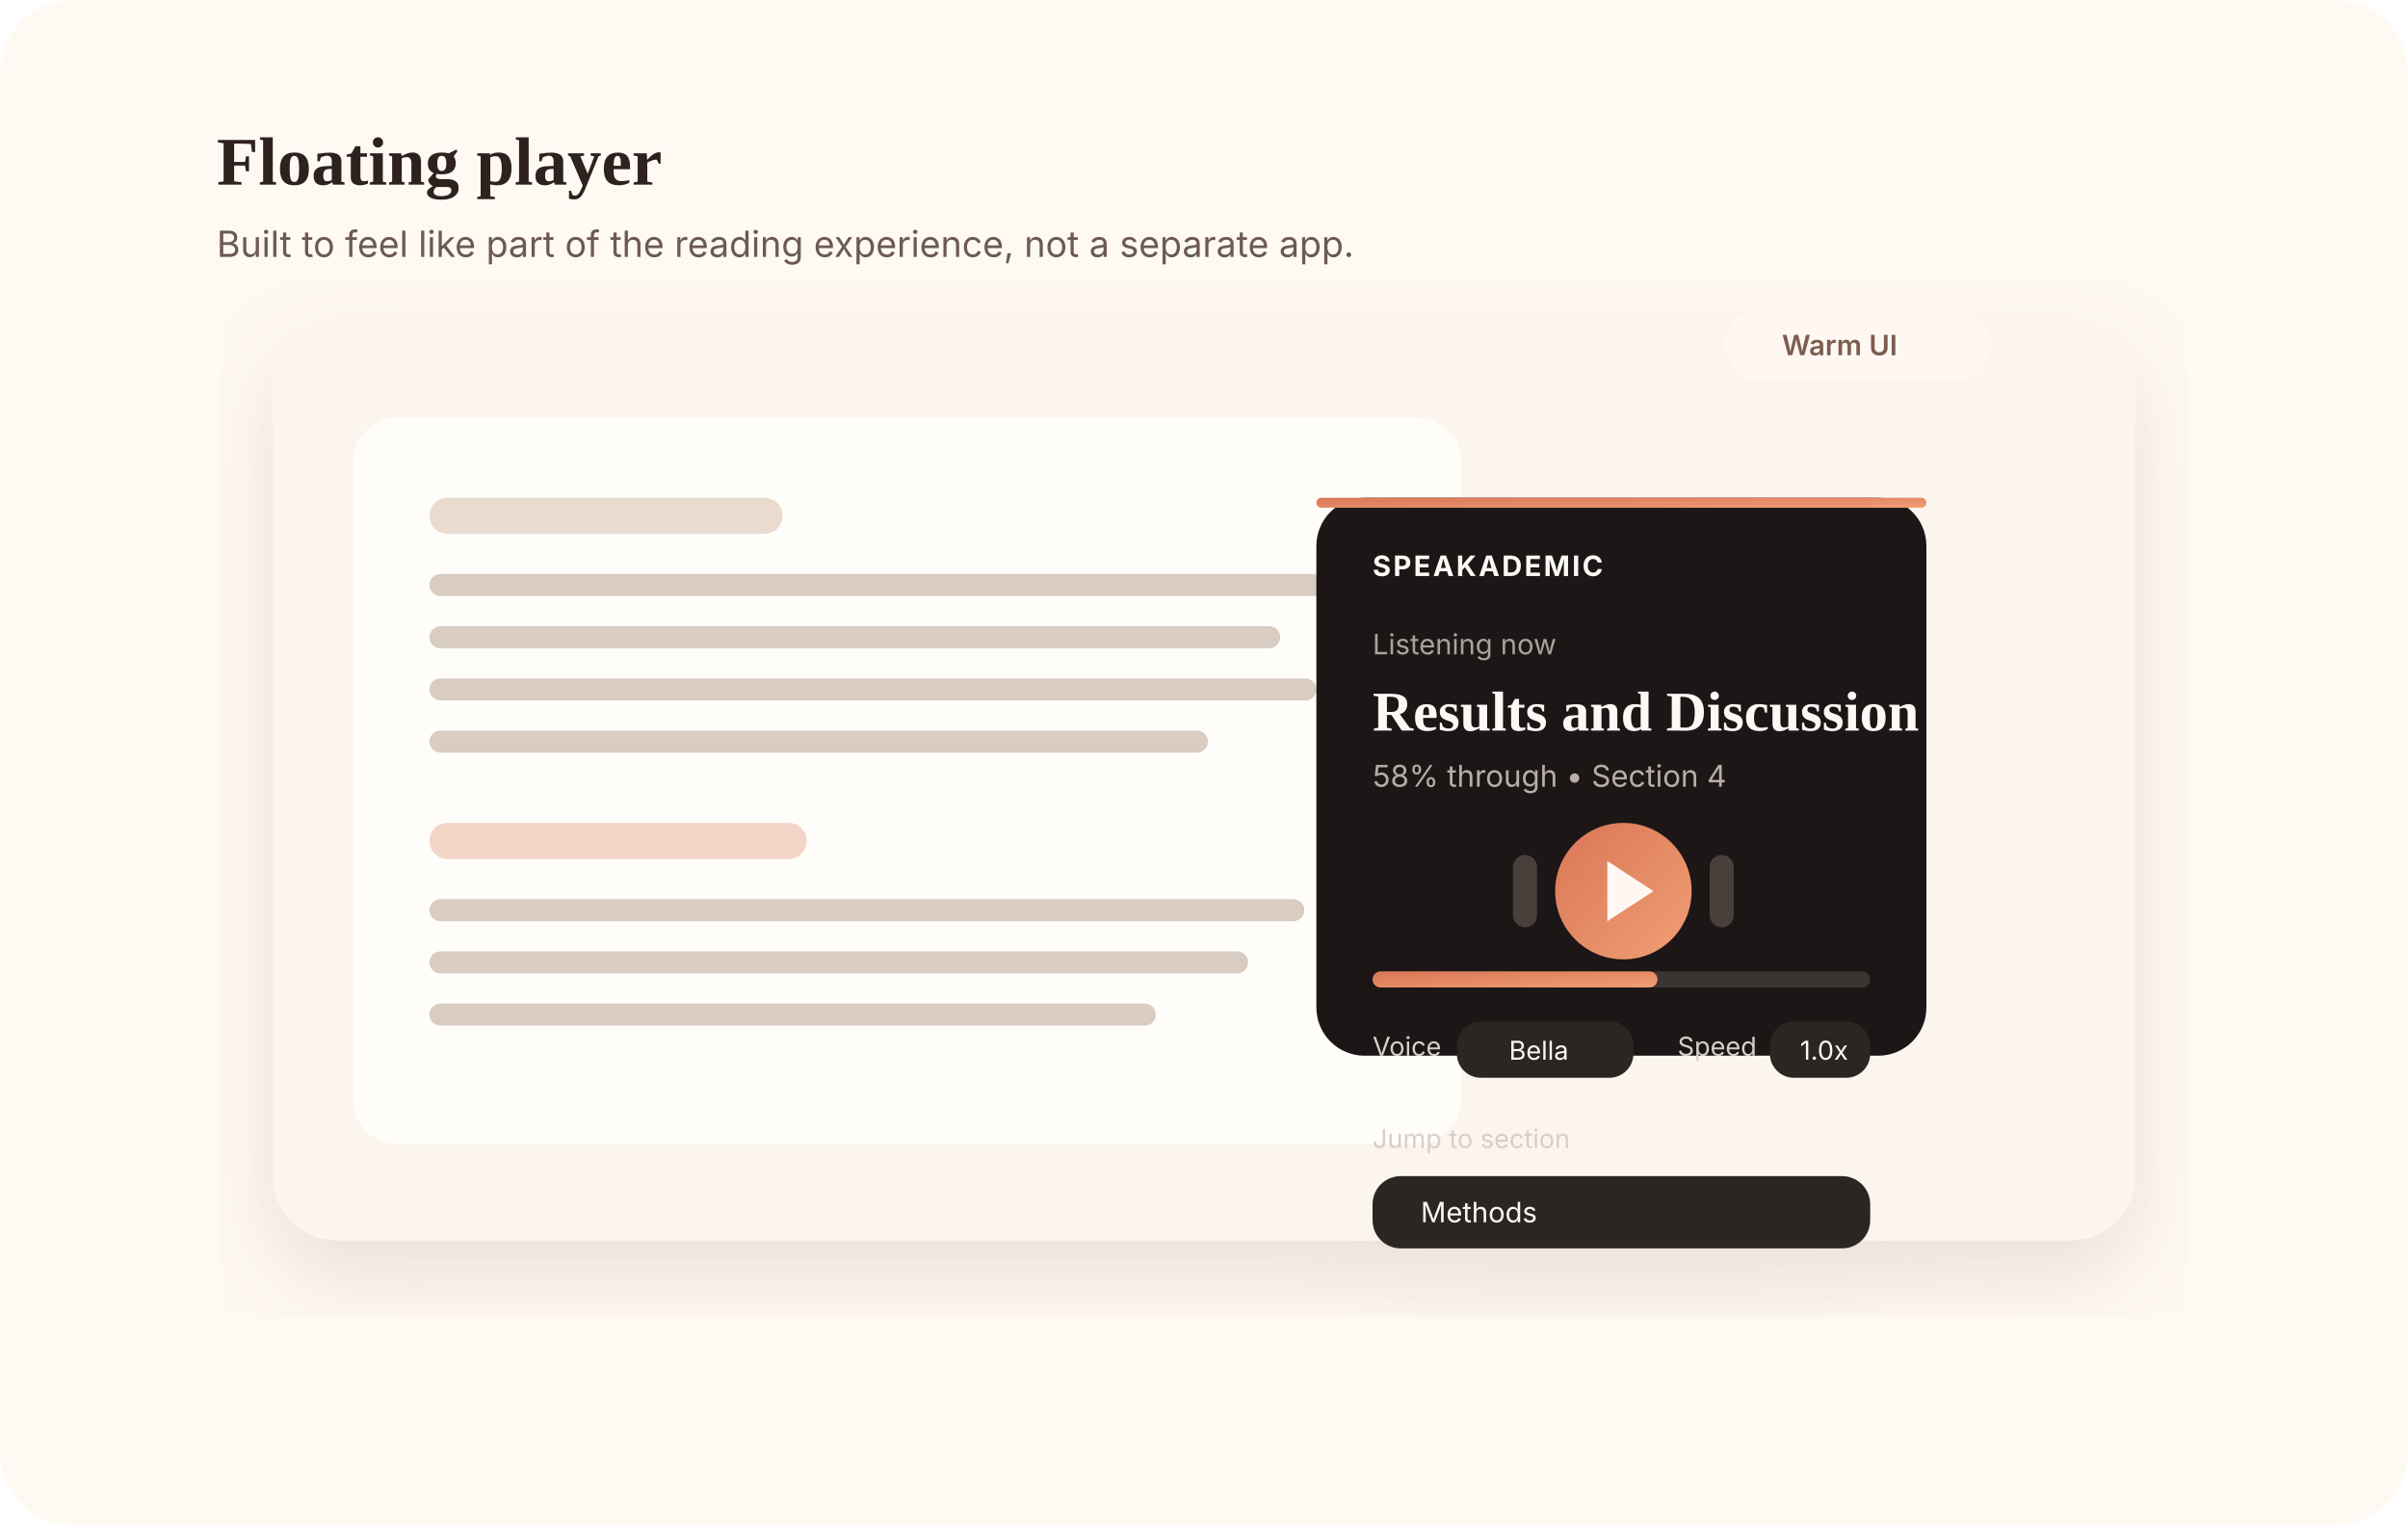
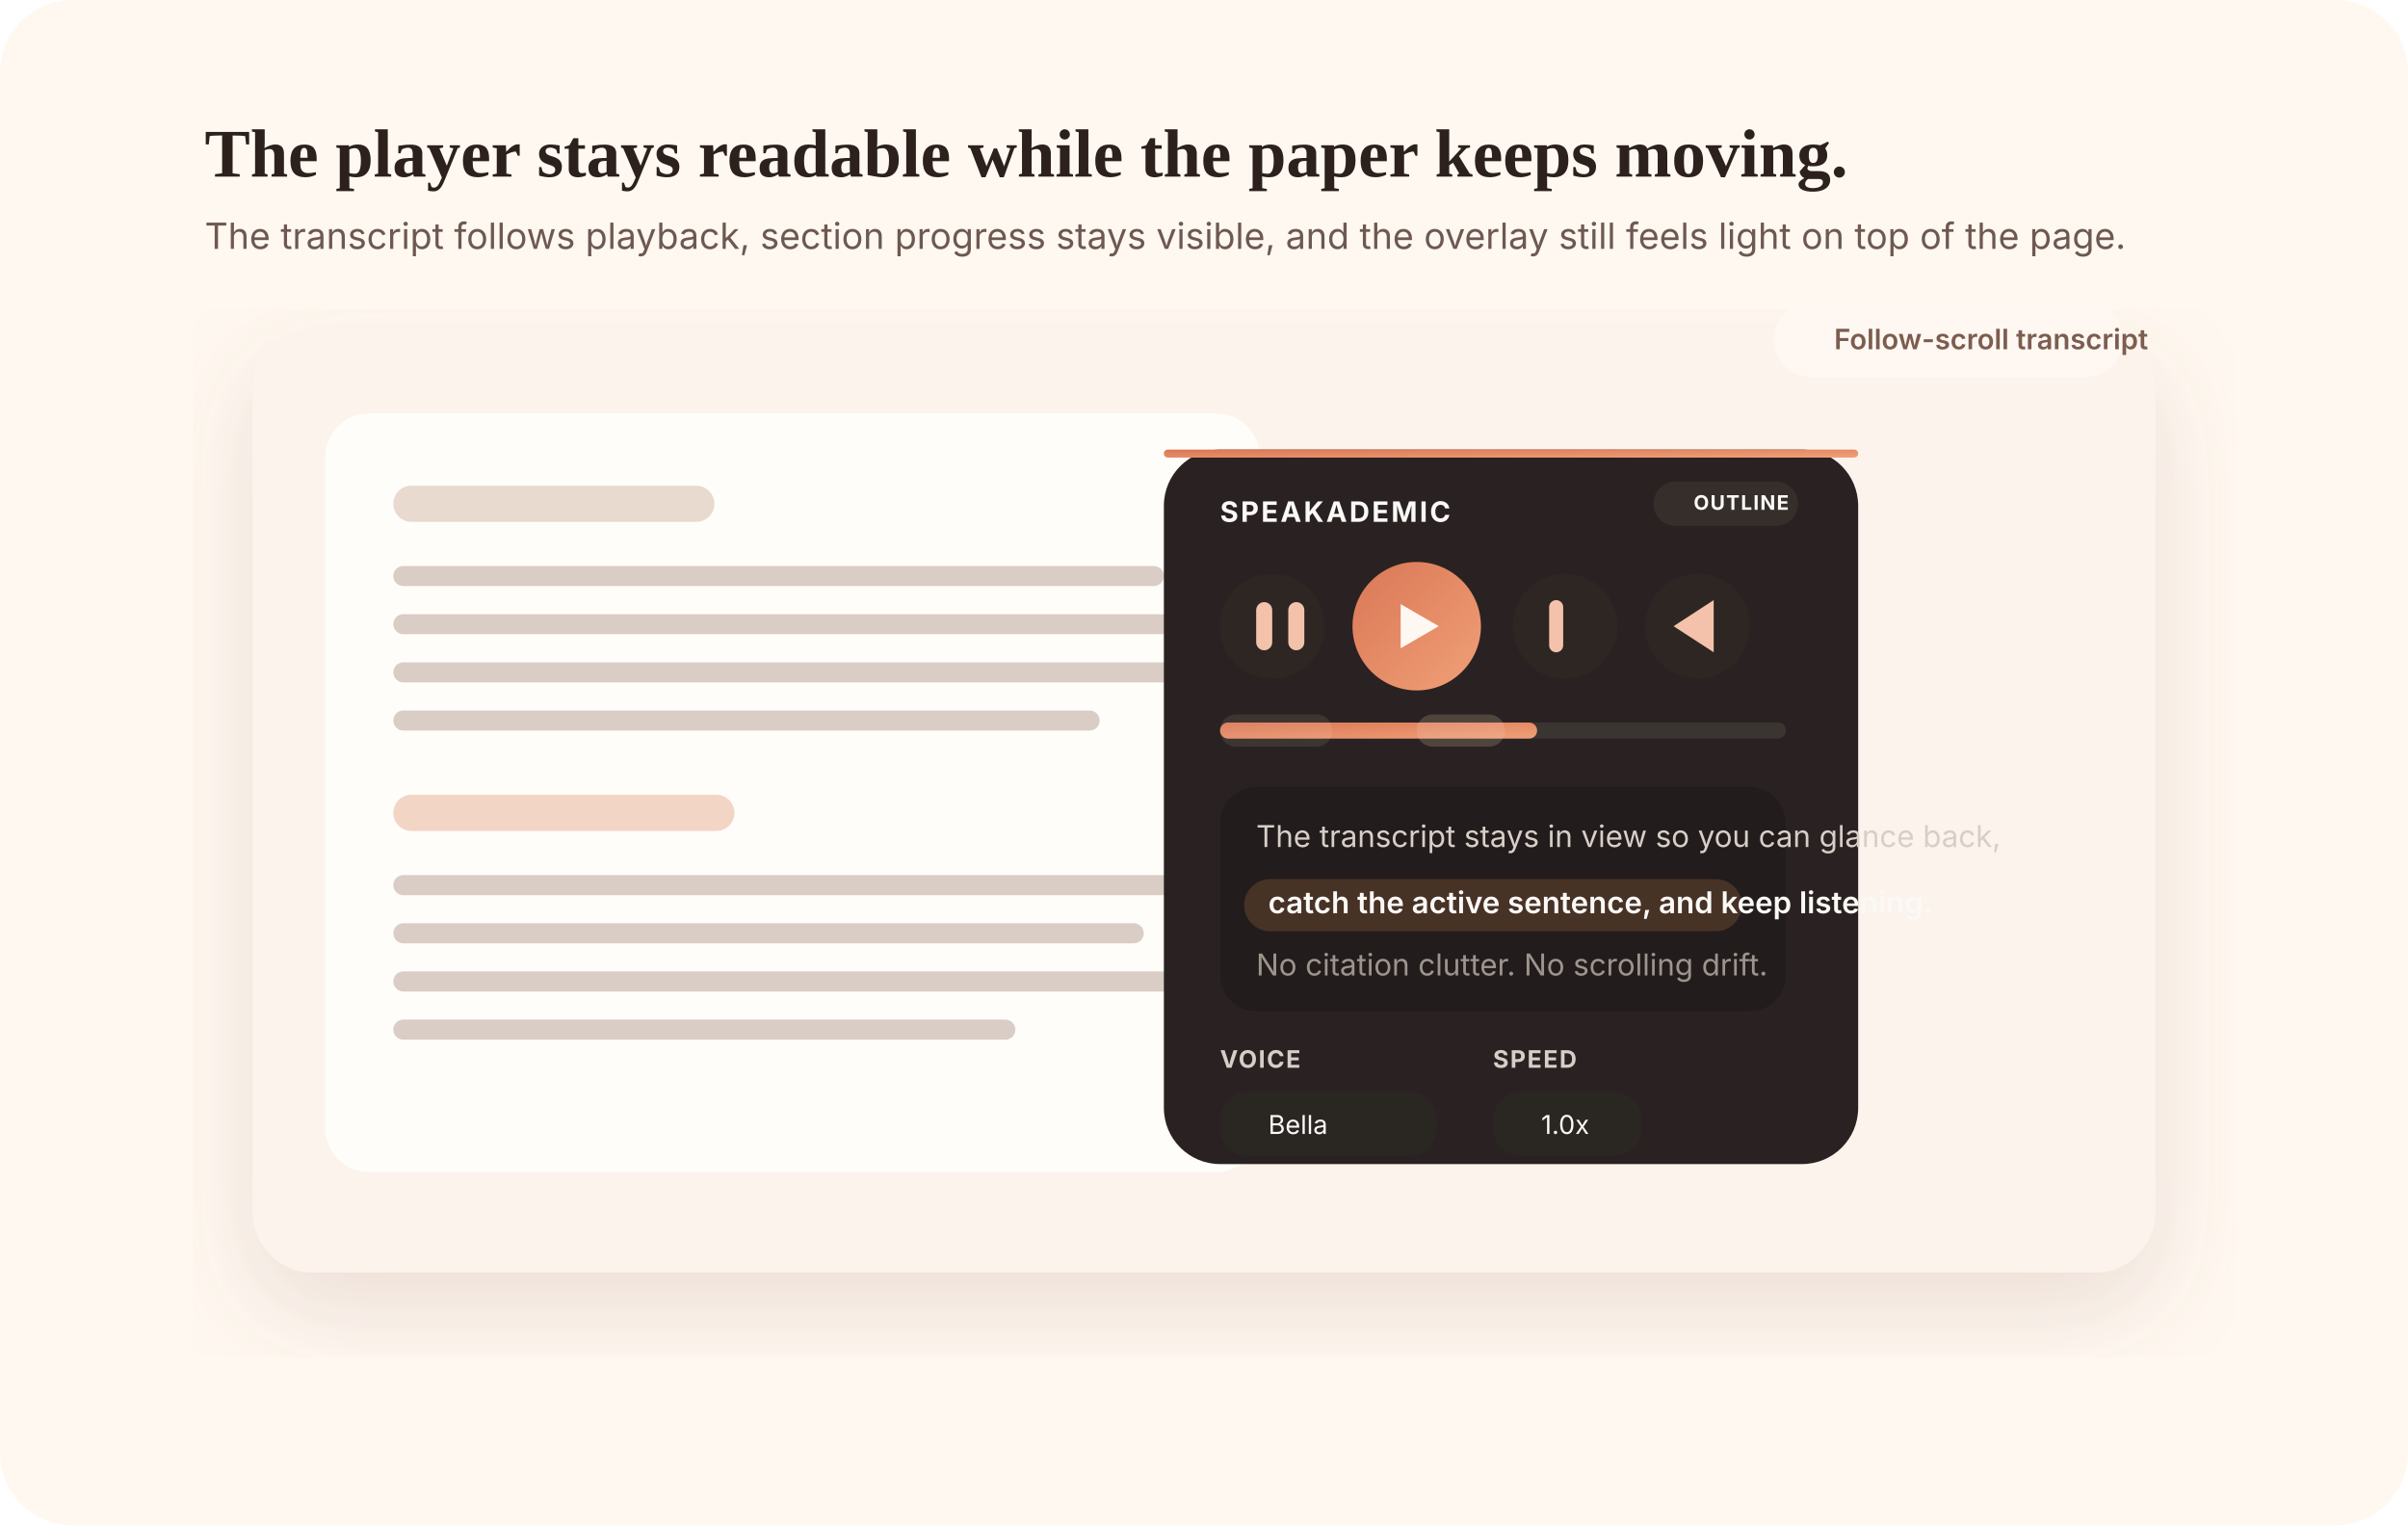
<svg xmlns="http://www.w3.org/2000/svg" width="1200" height="760" viewBox="0 0 1200 760" fill="none">
  <defs>
-     <linearGradient id="bg" x1="100" y1="40" x2="1090" y2="700">
-       <stop offset="0" stop-color="#FFF9F3" />
-       <stop offset="1" stop-color="#F7DDD0" />
+     <linearGradient id="bg" x1="90" y1="20" x2="1110" y2="730">
+       <stop offset="0" stop-color="#FFF8F1" />
+       <stop offset="1" stop-color="#F3D7C9" />
    </linearGradient>
    <linearGradient id="accent" x1="0" y1="0" x2="1" y2="1">
      <stop offset="0" stop-color="#DA7756" />
-       <stop offset="1" stop-color="#F09E75" />
+       <stop offset="1" stop-color="#F0A077" />
    </linearGradient>
-     <filter id="cardShadow" x="110" y="122" width="980" height="534" filterUnits="userSpaceOnUse" color-interpolation-filters="sRGB">
-       <feDropShadow dx="0" dy="18" stdDeviation="22" flood-color="#966B59" flood-opacity="0.18" />
+     <linearGradient id="panel" x1="620" y1="170" x2="1030" y2="590">
+       <stop offset="0" stop-color="#2B2421" />
+       <stop offset="1" stop-color="#171311" />
+     </linearGradient>
+     <filter id="cardShadow" x="96" y="136" width="1018" height="540" filterUnits="userSpaceOnUse" color-interpolation-filters="sRGB">
+       <feDropShadow dx="0" dy="18" stdDeviation="24" flood-color="#946857" flood-opacity="0.18" />
    </filter>
  </defs>
  <rect width="1200" height="760" rx="36" fill="url(#bg)" />
-   <text x="108" y="92" fill="#2E221E" font-family="Georgia, 'Times New Roman', serif" font-size="34" font-weight="700">
-     Floating player
+   <text x="102" y="88" fill="#2C211D" font-family="Georgia, 'Times New Roman', serif" font-size="34" font-weight="700">
+     The player stays readable while the paper keeps moving.
  </text>
-   <text x="108" y="128" fill="#6C5A52" font-family="system-ui, -apple-system, BlinkMacSystemFont, sans-serif" font-size="18">
-     Built to feel like part of the reading experience, not a separate app.
+   <text x="102" y="124" fill="#6D5951" font-family="system-ui, -apple-system, BlinkMacSystemFont, sans-serif" font-size="18">
+     The transcript follows playback, section progress stays visible, and the
+     overlay still feels light on top of the page.
  </text>
  <g filter="url(#cardShadow)">
-     <rect x="136" y="160" width="928" height="458" rx="32" fill="#FCF5EE" />
-     <rect x="176" y="208" width="552" height="362" rx="22" fill="#FFFDF9" />
-     <rect x="214" y="248" width="176" height="18" rx="9" fill="#EADBD0" />
-     <rect x="214" y="286" width="454" height="11" rx="5.5" fill="#D8CCC3" />
-     <rect x="214" y="312" width="424" height="11" rx="5.5" fill="#D8CCC3" />
-     <rect x="214" y="338" width="442" height="11" rx="5.5" fill="#D8CCC3" />
-     <rect x="214" y="364" width="388" height="11" rx="5.5" fill="#D8CCC3" />
-     <rect x="214" y="410" width="188" height="18" rx="9" fill="#F2D5C6" />
-     <rect x="214" y="448" width="436" height="11" rx="5.5" fill="#D8CCC3" />
-     <rect x="214" y="474" width="408" height="11" rx="5.5" fill="#D8CCC3" />
-     <rect x="214" y="500" width="362" height="11" rx="5.5" fill="#D8CCC3" />
-     <rect x="656" y="248" width="304" height="278" rx="24" fill="#1C1917" />
-     <rect x="656" y="248" width="304" height="5" rx="2.5" fill="url(#accent)" />
-     <text x="684" y="287" fill="#FAF9F6" font-family="system-ui, -apple-system, BlinkMacSystemFont, sans-serif" font-size="14" font-weight="700" letter-spacing="0.08em">
+     <rect x="126" y="164" width="948" height="470" rx="30" fill="#FBF3EC" />
+     <rect x="162" y="206" width="466" height="378" rx="22" fill="#FFFDF9" />
+     <rect x="196" y="242" width="160" height="18" rx="9" fill="#E8DACE" />
+     <rect x="196" y="282" width="384" height="10" rx="5" fill="#D9CDC5" />
+     <rect x="196" y="306" width="408" height="10" rx="5" fill="#D9CDC5" />
+     <rect x="196" y="330" width="394" height="10" rx="5" fill="#D9CDC5" />
+     <rect x="196" y="354" width="352" height="10" rx="5" fill="#D9CDC5" />
+     <rect x="196" y="396" width="170" height="18" rx="9" fill="#F2D5C5" />
+     <rect x="196" y="436" width="398" height="10" rx="5" fill="#D9CDC5" />
+     <rect x="196" y="460" width="374" height="10" rx="5" fill="#D9CDC5" />
+     <rect x="196" y="484" width="406" height="10" rx="5" fill="#D9CDC5" />
+     <rect x="196" y="508" width="310" height="10" rx="5" fill="#D9CDC5" />
+     <rect x="580" y="224" width="346" height="356" rx="28" fill="url(#panel)" />
+     <rect x="580" y="224" width="346" height="4" rx="2" fill="url(#accent)" />
+     <text x="608" y="260" fill="#FAF9F6" font-family="system-ui, -apple-system, BlinkMacSystemFont, sans-serif" font-size="14" font-weight="700" letter-spacing="0.08em">
      SPEAKADEMIC
    </text>
-     <text x="684" y="326" fill="#A8A29E" font-family="system-ui, -apple-system, BlinkMacSystemFont, sans-serif" font-size="14">
-       Listening now
+     <rect x="824" y="240" width="72" height="22" rx="11" fill="rgba(250,249,246,0.05)" />
+     <text x="844" y="254" fill="#FAF9F6" font-family="system-ui, -apple-system, BlinkMacSystemFont, sans-serif" font-size="10" font-weight="700" letter-spacing="0.06em">
+       OUTLINE
    </text>
-     <text x="684" y="364" fill="#FAF9F6" font-family="Georgia, 'Times New Roman', serif" font-size="28" font-weight="700">
-       Results and Discussion
+     <rect x="608" y="286" width="52" height="52" rx="26" fill="#2D2724" />
+     <rect x="674" y="280" width="64" height="64" rx="32" fill="url(#accent)" />
+     <rect x="754" y="286" width="52" height="52" rx="26" fill="#2D2724" />
+     <rect x="820" y="286" width="52" height="52" rx="26" fill="#2D2724" />
+     <polygon points="698,301 698,323 717,312" fill="#FFF7F2" />
+     <rect x="626" y="300" width="8" height="24" rx="4" fill="#F4C2AA" />
+     <rect x="642" y="300" width="8" height="24" rx="4" fill="#F4C2AA" />
+     <rect x="772" y="299" width="7" height="26" rx="3.5" fill="#F4C2AA" />
+     <polygon points="834,312 854,299 854,325" fill="#F4C2AA" />
+     <rect x="608" y="360" width="282" height="8" rx="4" fill="#3B3532" />
+     <rect x="608" y="360" width="158" height="8" rx="4" fill="url(#accent)" />
+     <rect x="608" y="356" width="56" height="16" rx="8" fill="#FFF9F2" opacity="0.08" />
+     <rect x="706" y="356" width="44" height="16" rx="8" fill="#F2D4C4" opacity="0.18" />
+     <rect x="608" y="392" width="282" height="112" rx="18" fill="#231F1D" />
+     <text x="626" y="422" fill="#D8CEC8" font-family="system-ui, -apple-system, BlinkMacSystemFont, sans-serif" font-size="15">
+       The transcript stays in view so you can glance back,
    </text>
-     <text x="684" y="392" fill="#B8ADA7" font-family="system-ui, -apple-system, BlinkMacSystemFont, sans-serif" font-size="15">
-       58% through  •  Section 4
+     <rect x="620" y="438" width="248" height="26" rx="13" fill="rgba(218,119,86,0.20)" />
+     <text x="632" y="455" fill="#FAF9F6" font-family="system-ui, -apple-system, BlinkMacSystemFont, sans-serif" font-size="15" font-weight="600">
+       catch the active sentence, and keep listening.
    </text>
-     <circle cx="809" cy="444" r="34" fill="url(#accent)" />
-     <polygon points="801,429 801,459 824,444" fill="#FFF7F2" />
-     <rect x="754" y="426" width="12" height="36" rx="6" fill="#48403B" />
-     <rect x="852" y="426" width="12" height="36" rx="6" fill="#48403B" />
-     <rect x="684" y="484" width="248" height="8" rx="4" fill="#3B3532" />
-     <rect x="684" y="484" width="142" height="8" rx="4" fill="url(#accent)" />
-     <text x="684" y="526" fill="#D7CEC8" font-family="system-ui, -apple-system, BlinkMacSystemFont, sans-serif" font-size="13">
-       Voice
+     <text x="626" y="486" fill="#9F948D" font-family="system-ui, -apple-system, BlinkMacSystemFont, sans-serif" font-size="15">
+       No citation clutter. No scrolling drift.
    </text>
-     <rect x="726" y="509" width="88" height="28" rx="12" fill="#2B2623" />
-     <text x="752" y="528" fill="#FAF9F6" font-family="system-ui, -apple-system, BlinkMacSystemFont, sans-serif" font-size="13">
-       Bella
+     <text x="608" y="532" fill="#D7CEC8" font-family="system-ui, -apple-system, BlinkMacSystemFont, sans-serif" font-size="12" font-weight="700" letter-spacing="0.06em">
+       VOICE
    </text>
-     <text x="836" y="526" fill="#D7CEC8" font-family="system-ui, -apple-system, BlinkMacSystemFont, sans-serif" font-size="13">
-       Speed
+     <text x="744" y="532" fill="#D7CEC8" font-family="system-ui, -apple-system, BlinkMacSystemFont, sans-serif" font-size="12" font-weight="700" letter-spacing="0.06em">
+       SPEED
    </text>
-     <rect x="882" y="509" width="50" height="28" rx="12" fill="#2B2623" />
-     <text x="897" y="528" fill="#FAF9F6" font-family="system-ui, -apple-system, BlinkMacSystemFont, sans-serif" font-size="13">
-       1.0x
-     </text>
-     <text x="684" y="572" fill="#D7CEC8" font-family="system-ui, -apple-system, BlinkMacSystemFont, sans-serif" font-size="13">
-       Jump to section
-     </text>
-     <rect x="684" y="586" width="248" height="36" rx="14" fill="#2B2623" />
-     <text x="708" y="609" fill="#FAF9F6" font-family="system-ui, -apple-system, BlinkMacSystemFont, sans-serif" font-size="14">
-       Methods
-     </text>
+     <rect x="608" y="544" width="108" height="32" rx="14" fill="#2A2522" />
+     <rect x="744" y="544" width="74" height="32" rx="14" fill="#2A2522" />
+     <text x="632" y="565" fill="#FAF9F6" font-family="system-ui, -apple-system, BlinkMacSystemFont, sans-serif" font-size="13">Bella</text>
+     <text x="768" y="565" fill="#FAF9F6" font-family="system-ui, -apple-system, BlinkMacSystemFont, sans-serif" font-size="13">1.0x</text>
  </g>
-   <rect x="860" y="154" width="132" height="36" rx="18" fill="#FFF8F2" />
-   <text x="888" y="177" fill="#7D5D50" font-family="system-ui, -apple-system, BlinkMacSystemFont, sans-serif" font-size="14" font-weight="600">
-     Warm UI
+   <rect x="884" y="150" width="174" height="38" rx="19" fill="#FFF8F2" />
+   <text x="914" y="174" fill="#7C5D50" font-family="system-ui, -apple-system, BlinkMacSystemFont, sans-serif" font-size="14" font-weight="600">
+     Follow-scroll transcript
  </text>
</svg>
